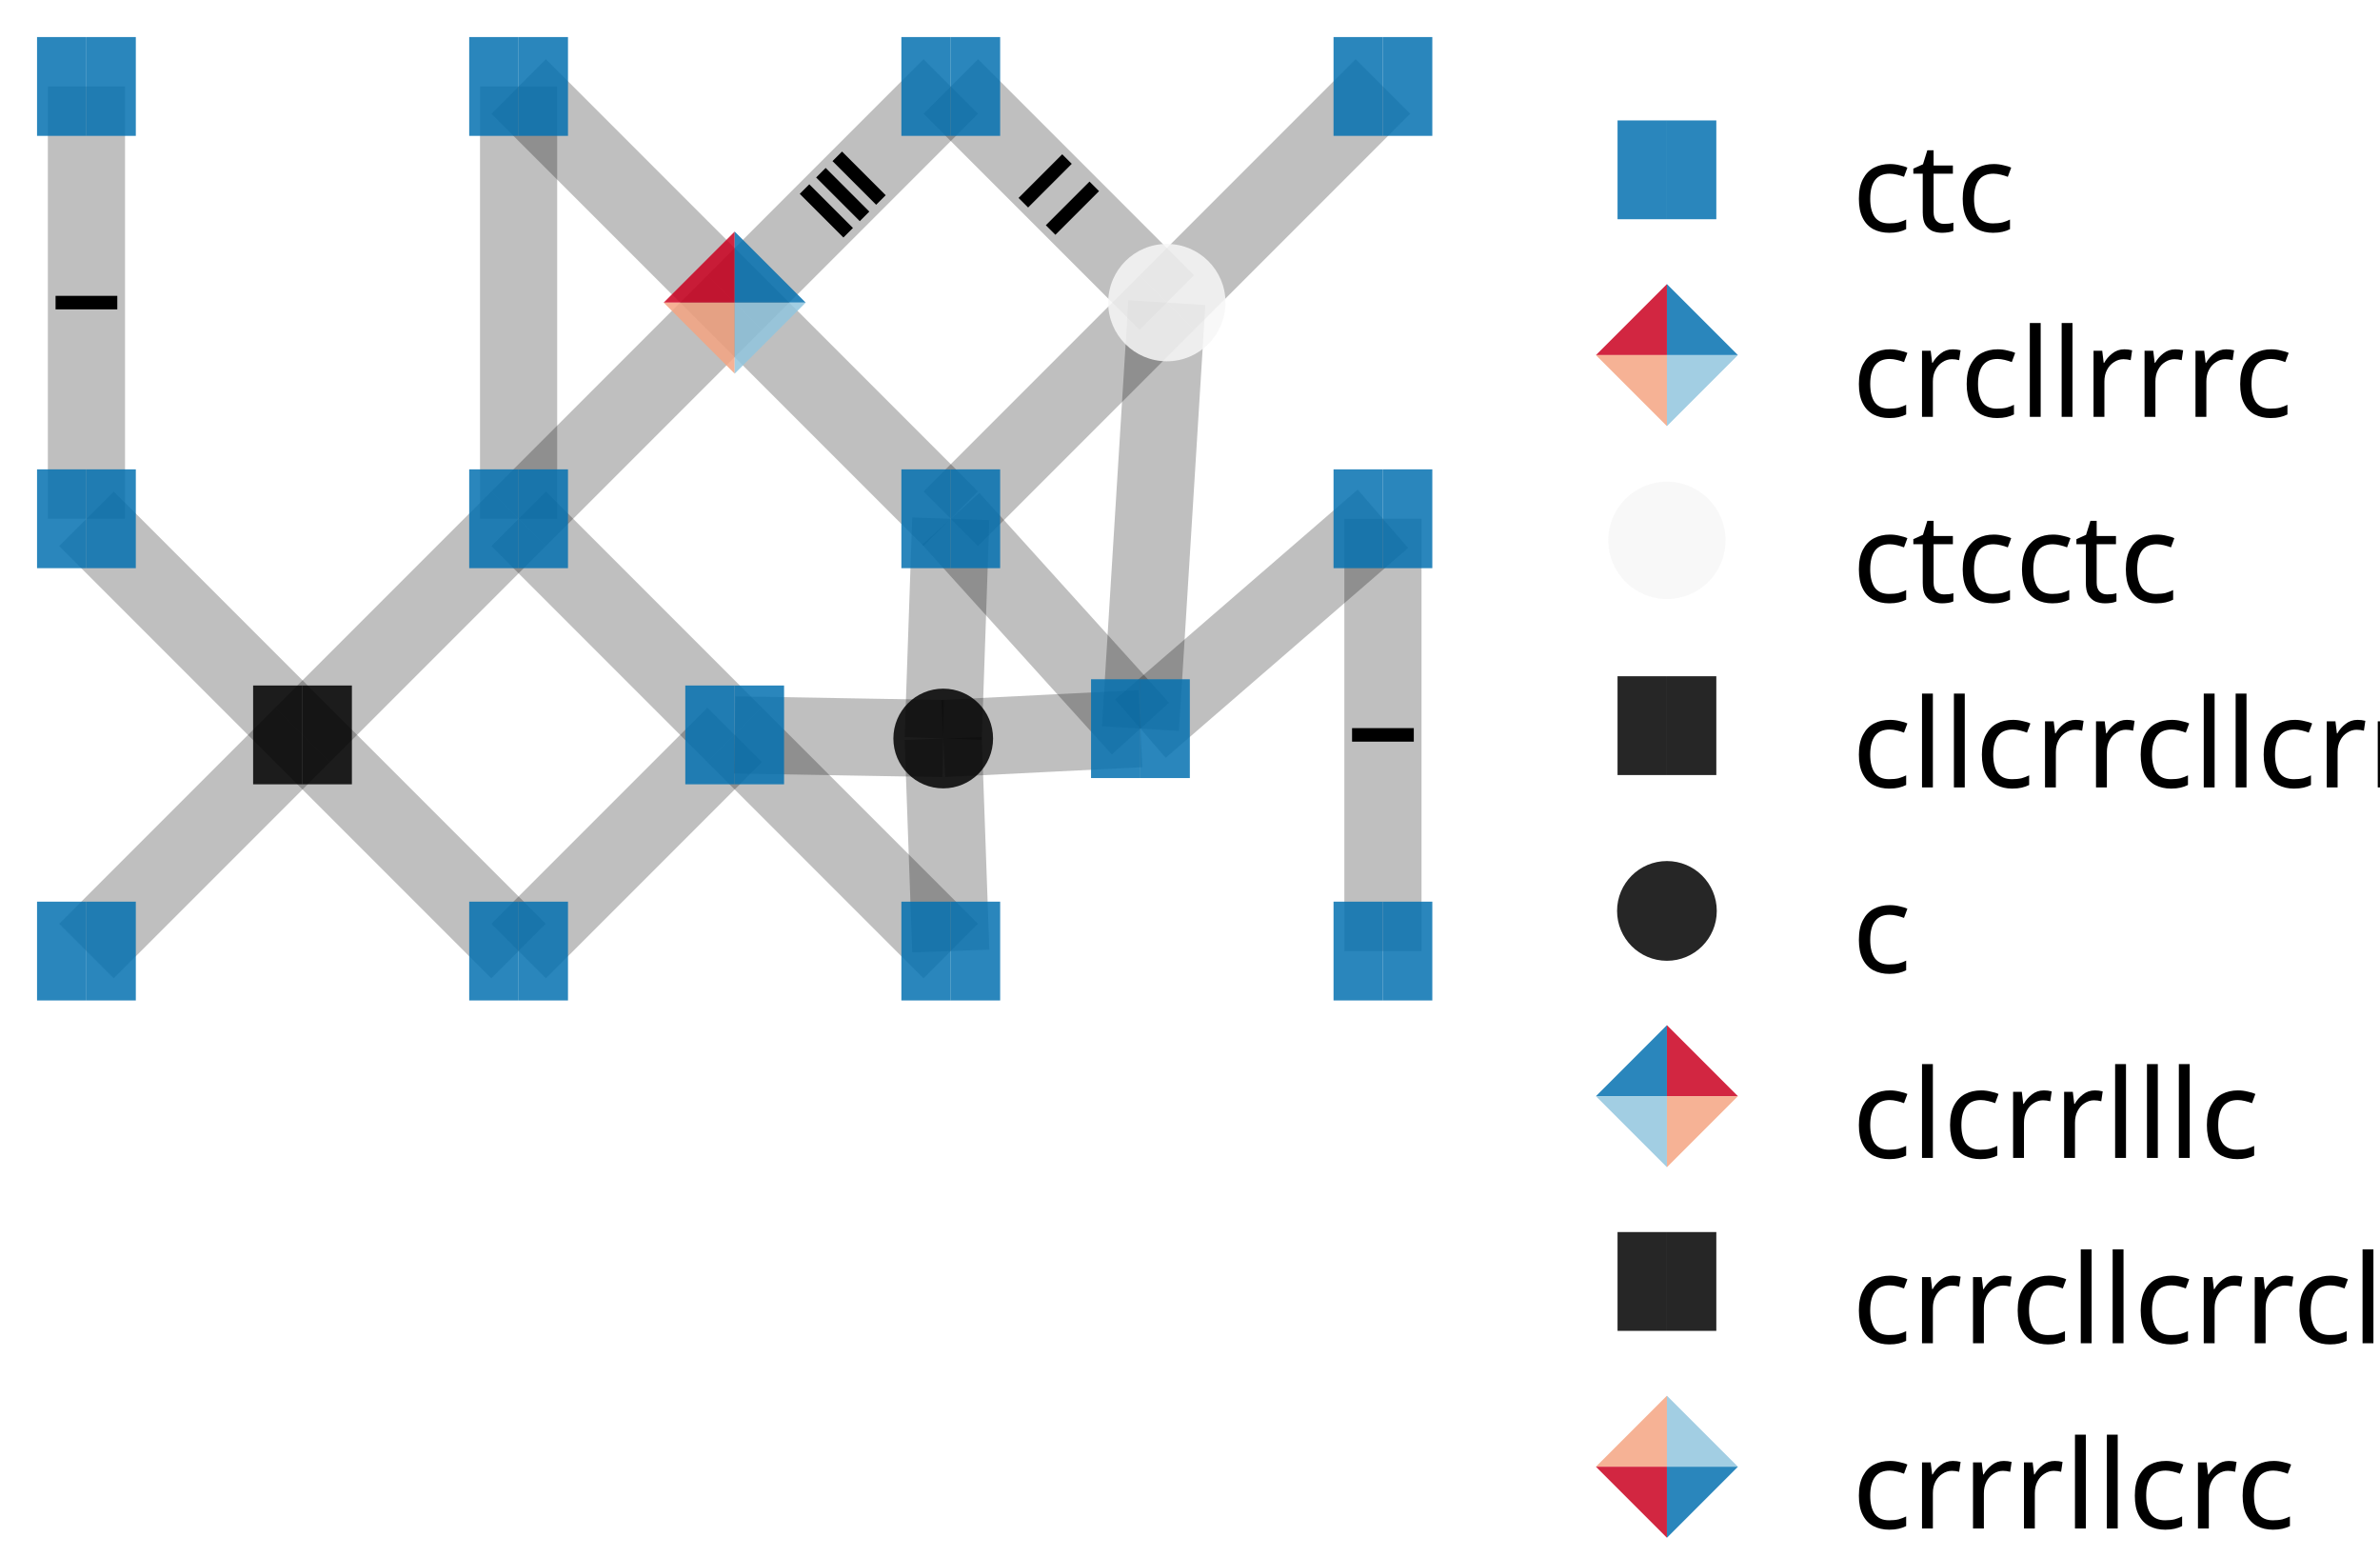
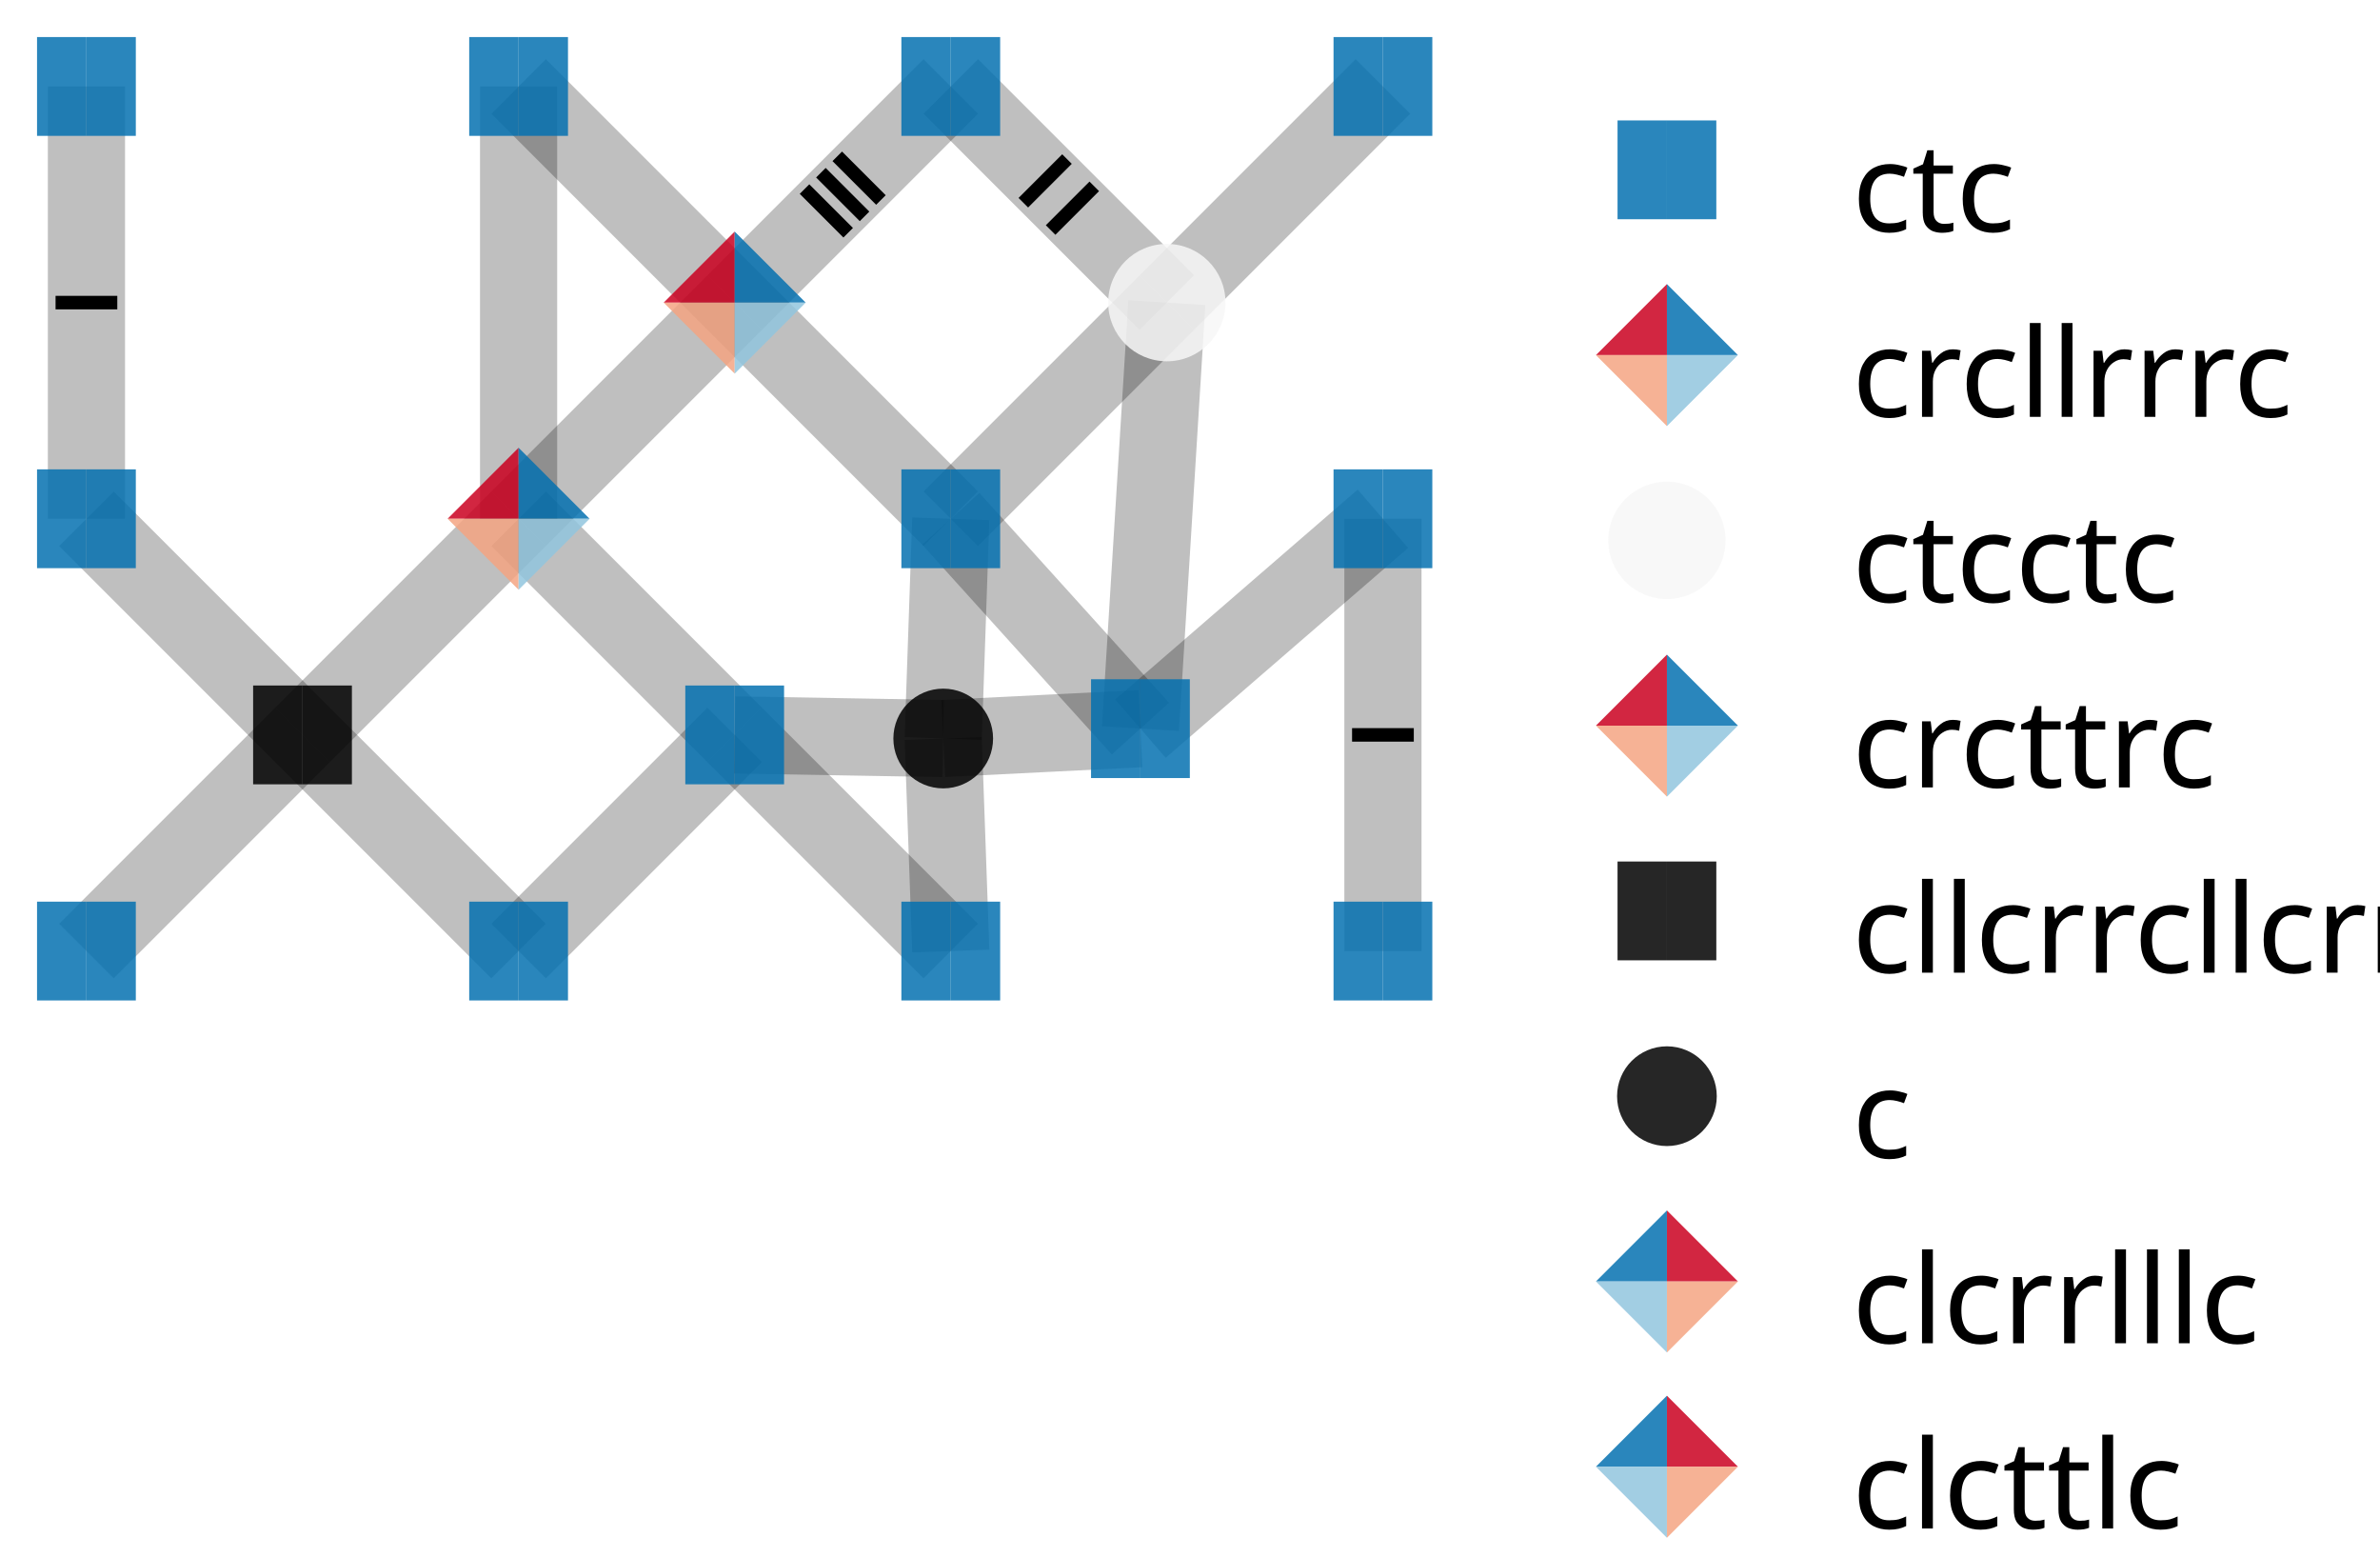
<svg xmlns="http://www.w3.org/2000/svg" id="svg2" version="1.1" width="277.56" height="181.44" pointer-events="all">
  <defs>
    <marker id="twist-1" viewBox="-2 -2 4 4" markerWidth="5" markerHeight="5" orient="auto" markerUnits="userSpaceOnUse">
      <path d="M 0,1.6 0,-1.6" fill="#000" stroke="#000" stroke-width="0.7px" />
    </marker>
    <marker id="twist-2" viewBox="-2 -2 4 4" markerWidth="5" markerHeight="5" orient="auto" markerUnits="userSpaceOnUse">
      <path d="M -1,1.6 V -1.6 M 1,1.6 1,-1.6" fill="#000" stroke="#000" stroke-width="0.7px" />
    </marker>
    <marker id="twist-3" viewBox="-2 -2 4 4" markerWidth="5" markerHeight="5" orient="auto" markerUnits="userSpaceOnUse">
      <path d="M -1.2,1.6 V -1.6 M 1.2,1.6 1.2,-1.6  M 0,1.6 0,-1.6" fill="#000" stroke="#000" stroke-width="0.7px" />
    </marker>
  </defs>
  <g id="clones" />
  <g id="bdpqLegend" transform="translate(176.4,0) scale(1.8)">
    <g transform="translate(10,11)">
      <path d="M -3.2,-3.2 H 0 v 6.4 h -3.2 z" style="fill: #0571b0; stroke: none; opacity: 0.85" />
      <path d="M 0,-3.2 H 3.2 V 3.2 H 0 Z" style="fill: #0571b0; stroke: none; opacity: 0.85" />
    </g>
    <text style="font-size:8px;line-height:1.25;font-family:sans-serif" x="25" y="15">
      <tspan x="22" y="15">ctc</tspan>
    </text>
    <g transform="translate(10,23)">
      <path d="M -4.6,0 0,-4.6 v 4.6 z" style="fill: #ca0020; stroke: none; opacity: 0.85" />
      <path d="M 4.6,0 0,-4.6 v 4.6 z" style="fill: #0571b0; stroke: none; opacity: 0.85" />
      <path d="m -4.6,0 4.6,4.6 v -4.6 z" style="fill: #f4a582; stroke: none; opacity: 0.85" />
      <path d="m 4.6,0 -4.6,4.6 v -4.6 z" style="fill: #92c5de; stroke: none; opacity: 0.85" />
    </g>
    <text style="font-size:8px;line-height:1.25;font-family:sans-serif" x="25" y="27">
      <tspan x="22" y="27">crcllrrrc</tspan>
    </text>
    <g transform="translate(10,35)">
      <path d="M 3.8,0 A 3.8,3.8 0 0 1 0,3.8 3.8,3.8 0 0 1 -3.8,0 3.8,3.8 0 0 1 0,-3.8 3.8,3.8 0 0 1 3.8,0 Z" style="fill: #f7f7f7; stroke: none; opacity: 0.85" />
    </g>
    <text style="font-size:8px;line-height:1.25;font-family:sans-serif" x="25" y="39">
      <tspan x="22" y="39">ctcctc</tspan>
    </text>
    <g transform="translate(10,47)">
+       <path d="M -4.6,0 0,-4.6 v 4.6 z" style="fill: #ca0020; stroke: none; opacity: 0.85" />
+       <path d="M 4.6,0 0,-4.6 v 4.6 z" style="fill: #0571b0; stroke: none; opacity: 0.85" />
+       <path d="m -4.6,0 4.6,4.6 v -4.6 z" style="fill: #f4a582; stroke: none; opacity: 0.85" />
+       <path d="m 4.6,0 -4.6,4.6 v -4.6 z" style="fill: #92c5de; stroke: none; opacity: 0.85" />
+     </g>
+     <text style="font-size:8px;line-height:1.25;font-family:sans-serif" x="25" y="51">
+       <tspan x="22" y="51">crcttrc</tspan>
+     </text>
+     <g transform="translate(10,59)">
      <path d="M -3.2,-3.2 H 0 v 6.4 h -3.2 z" style="fill: #000000; stroke: none; opacity: 0.85" />
      <path d="M 0,-3.2 H 3.2 V 3.2 H 0 Z" style="fill: #000000; stroke: none; opacity: 0.85" />
    </g>
-     <text style="font-size:8px;line-height:1.25;font-family:sans-serif" x="25" y="51">
-       <tspan x="22" y="51">cllcrrcllcrrc</tspan>
-     </text>
-     <g transform="translate(10,59)">
+     <text style="font-size:8px;line-height:1.25;font-family:sans-serif" x="25" y="63">
+       <tspan x="22" y="63">cllcrrcllcrrc</tspan>
+     </text>
+     <g transform="translate(10,71)">
      <path d="M 3.23,0 A 3.23,3.23 0 0 1 0,3.23 3.23,3.23 0 0 1 -3.23,0 3.23,3.23 0 0 1 0,-3.23 3.23,3.23 0 0 1 3.23,0 Z" style="fill: #000000; stroke: none; opacity: 0.85" />
    </g>
-     <text style="font-size:8px;line-height:1.25;font-family:sans-serif" x="25" y="63">
-       <tspan x="22" y="63">c</tspan>
-     </text>
-     <g transform="translate(10,71)">
+     <text style="font-size:8px;line-height:1.25;font-family:sans-serif" x="25" y="75">
+       <tspan x="22" y="75">c</tspan>
+     </text>
+     <g transform="translate(10,83)">
      <path d="M -4.6,0 0,-4.6 v 4.6 z" style="fill: #0571b0; stroke: none; opacity: 0.85" />
      <path d="M 4.6,0 0,-4.6 v 4.6 z" style="fill: #ca0020; stroke: none; opacity: 0.85" />
      <path d="m -4.6,0 4.6,4.6 v -4.6 z" style="fill: #92c5de; stroke: none; opacity: 0.85" />
      <path d="m 4.6,0 -4.6,4.6 v -4.6 z" style="fill: #f4a582; stroke: none; opacity: 0.85" />
    </g>
-     <text style="font-size:8px;line-height:1.25;font-family:sans-serif" x="25" y="75">
-       <tspan x="22" y="75">clcrrlllc</tspan>
-     </text>
-     <g transform="translate(10,83)">
+     <text style="font-size:8px;line-height:1.25;font-family:sans-serif" x="25" y="87">
+       <tspan x="22" y="87">clcrrlllc</tspan>
+     </text>
+     <g transform="translate(10,95)">
+       <path d="M -4.6,0 0,-4.6 v 4.6 z" style="fill: #0571b0; stroke: none; opacity: 0.85" />
+       <path d="M 4.6,0 0,-4.6 v 4.6 z" style="fill: #ca0020; stroke: none; opacity: 0.85" />
+       <path d="m -4.6,0 4.6,4.6 v -4.6 z" style="fill: #92c5de; stroke: none; opacity: 0.85" />
+       <path d="m 4.6,0 -4.6,4.6 v -4.6 z" style="fill: #f4a582; stroke: none; opacity: 0.85" />
+     </g>
+     <text style="font-size:8px;line-height:1.25;font-family:sans-serif" x="25" y="99">
+       <tspan x="22" y="99">clcttlc</tspan>
+     </text>
+     <g transform="translate(10,107)">
      <path d="M -3.2,-3.2 H 0 v 6.4 h -3.2 z" style="fill: #000000; stroke: none; opacity: 0.85" />
      <path d="M 0,-3.2 H 3.2 V 3.2 H 0 Z" style="fill: #000000; stroke: none; opacity: 0.85" />
    </g>
-     <text style="font-size:8px;line-height:1.25;font-family:sans-serif" x="25" y="87">
-       <tspan x="22" y="87">crrcllcrrcllc</tspan>
-     </text>
-     <g transform="translate(10,95)">
+     <text style="font-size:8px;line-height:1.25;font-family:sans-serif" x="25" y="111">
+       <tspan x="22" y="111">crrcllcrrcllc</tspan>
+     </text>
+     <g transform="translate(10,119)">
      <path d="M -4.6,0 0,-4.6 v 4.6 z" style="fill: #f4a582; stroke: none; opacity: 0.85" />
      <path d="M 4.6,0 0,-4.6 v 4.6 z" style="fill: #92c5de; stroke: none; opacity: 0.85" />
      <path d="m -4.6,0 4.6,4.6 v -4.6 z" style="fill: #ca0020; stroke: none; opacity: 0.85" />
      <path d="m 4.6,0 -4.6,4.6 v -4.6 z" style="fill: #0571b0; stroke: none; opacity: 0.85" />
    </g>
-     <text style="font-size:8px;line-height:1.25;font-family:sans-serif" x="25" y="99">
-       <tspan x="22" y="99">crrrllcrc</tspan>
-     </text>
-     <g transform="translate(10,107)">
+     <text style="font-size:8px;line-height:1.25;font-family:sans-serif" x="25" y="123">
+       <tspan x="22" y="123">crrrllcrc</tspan>
+     </text>
+     <g transform="translate(10,131)">
+       <path d="M -4.6,0 0,-4.6 v 4.6 z" style="fill: #f4a582; stroke: none; opacity: 0.85" />
+       <path d="M 4.6,0 0,-4.6 v 4.6 z" style="fill: #92c5de; stroke: none; opacity: 0.85" />
+       <path d="m -4.6,0 4.6,4.6 v -4.6 z" style="fill: #ca0020; stroke: none; opacity: 0.85" />
+       <path d="m 4.6,0 -4.6,4.6 v -4.6 z" style="fill: #0571b0; stroke: none; opacity: 0.85" />
+     </g>
+     <text style="font-size:8px;line-height:1.25;font-family:sans-serif" x="25" y="135">
+       <tspan x="22" y="135">crttcrc</tspan>
+     </text>
+     <g transform="translate(10,143)">
      <path d="M -4.6,0 0,-4.6 v 4.6 z" style="fill: #92c5de; stroke: none; opacity: 0.85" />
      <path d="M 4.6,0 0,-4.6 v 4.6 z" style="fill: #f4a582; stroke: none; opacity: 0.85" />
      <path d="m -4.6,0 4.6,4.6 v -4.6 z" style="fill: #0571b0; stroke: none; opacity: 0.85" />
      <path d="m 4.6,0 -4.6,4.6 v -4.6 z" style="fill: #ca0020; stroke: none; opacity: 0.85" />
    </g>
-     <text style="font-size:8px;line-height:1.25;font-family:sans-serif" x="25" y="111">
-       <tspan x="22" y="111">clllrrclc</tspan>
+     <text style="font-size:8px;line-height:1.25;font-family:sans-serif" x="25" y="147">
+       <tspan x="22" y="147">clllrrclc</tspan>
+     </text>
+     <g transform="translate(10,155)">
+       <path d="M -4.6,0 0,-4.6 v 4.6 z" style="fill: #92c5de; stroke: none; opacity: 0.85" />
+       <path d="M 4.6,0 0,-4.6 v 4.6 z" style="fill: #f4a582; stroke: none; opacity: 0.85" />
+       <path d="m -4.6,0 4.6,4.6 v -4.6 z" style="fill: #0571b0; stroke: none; opacity: 0.85" />
+       <path d="m 4.6,0 -4.6,4.6 v -4.6 z" style="fill: #ca0020; stroke: none; opacity: 0.85" />
+     </g>
+     <text style="font-size:8px;line-height:1.25;font-family:sans-serif" x="25" y="159">
+       <tspan x="22" y="159">clttclc</tspan>
    </text>
  </g>
  <g id="cloned" transform="scale(1.8)">
    <path id="l1748602578396" d="M 61.111,47.833 61.356 54.717 61.6,61.6" class="link kiss_4 ends_at_r4c4 starts_at_n1748602578395" style="stroke: rgb(0, 0, 0); stroke-width: 5px; fill: none; opacity: 1; stroke-opacity: 0.25; stroke-linejoin: bevel;" />
    <path id="l1748602578396" d="M 61.111,47.833 54.356 47.717 47.6,47.6" class="link kiss_3 ends_at_r3c3 starts_at_n1748602578395" style="stroke: rgb(0, 0, 0); stroke-width: 5px; fill: none; opacity: 1; stroke-opacity: 0.25; stroke-linejoin: bevel;" />
    <path id="l1748602578396" d="M 73.889,47.194 67.5 47.514 61.111,47.833" class="link kiss_4 starts_at_n1748602427781 ends_at_n1748602578395" style="stroke: rgb(0, 0, 0); stroke-width: 5px; fill: none; opacity: 1; stroke-opacity: 0.25; stroke-linejoin: bevel;" />
    <path id="l1748602427786" d="M 73.889,47.194 81.744 40.397 89.6,33.6" class="link ends_at_r2c6 kiss_5 starts_at_n1748602427781" style="stroke: rgb(0, 0, 0); stroke-width: 5px; fill: none; opacity: 1; stroke-opacity: 0.25; stroke-linejoin: bevel;" />
    <path id="r0c0-r2c0" class="link starts_at_r0c0 kiss_0 ends_at_r2c0" d="M 5.6,5.6 5.6 19.6 5.6,33.6" style="stroke: rgb(0, 0, 0); stroke-width: 5px; fill: none; opacity: 1; stroke-opacity: 0.25; stroke-linejoin: bevel; marker-mid: url(&quot;#twist-1&quot;);" />
    <path id="r0c2-r2c2" class="link starts_at_r0c2 kiss_1 ends_at_r2c2" d="M 33.6,5.6 33.6 19.6 33.6,33.6" style="stroke: rgb(0, 0, 0); stroke-width: 5px; fill: none; opacity: 1; stroke-opacity: 0.25; stroke-linejoin: bevel;" />
    <path id="r0c2-r1c3" class="link starts_at_r0c2 ends_at_r1c3 kiss_2" d="M 33.6,5.6 40.6 12.6 47.6,19.6" style="stroke: rgb(0, 0, 0); stroke-width: 5px; fill: none; opacity: 1; stroke-opacity: 0.25; stroke-linejoin: bevel;" />
    <path id="r0c4-r1c3" class="link starts_at_r0c4 ends_at_r1c3 kiss_3" d="M 61.6,5.6 54.6 12.6 47.6,19.6" style="stroke: rgb(0, 0, 0); stroke-width: 5px; fill: none; opacity: 1; stroke-opacity: 0.25; stroke-linejoin: bevel; marker-mid: url(&quot;#twist-3&quot;);" />
    <path id="r0c4-r1c5" class="link starts_at_r0c4 ends_at_r1c5 kiss_4" d="M 61.6,5.6 68.6 12.6 75.6,19.6" style="stroke: rgb(0, 0, 0); stroke-width: 5px; fill: none; opacity: 1; stroke-opacity: 0.25; stroke-linejoin: bevel; marker-mid: url(&quot;#twist-2&quot;);" />
    <path id="r0c6-r1c5" class="link starts_at_r0c6 ends_at_r1c5 kiss_5" d="M 89.6,5.6 82.6 12.6 75.6,19.6" style="stroke: rgb(0, 0, 0); stroke-width: 5px; fill: none; opacity: 1; stroke-opacity: 0.25; stroke-linejoin: bevel;" />
    <path id="r1c3-r2c2" class="link starts_at_r1c3 ends_at_r2c2 kiss_2" d="M 47.6,19.6 40.6 26.6 33.6,33.6" style="stroke: rgb(0, 0, 0); stroke-width: 5px; fill: none; opacity: 1; stroke-opacity: 0.25; stroke-linejoin: bevel;" />
    <path id="r1c3-r2c4" class="link starts_at_r1c3 ends_at_r2c4 kiss_3" d="M 47.6,19.6 54.6 26.6 61.6,33.6" style="stroke: rgb(0, 0, 0); stroke-width: 5px; fill: none; opacity: 1; stroke-opacity: 0.25; stroke-linejoin: bevel;" />
    <path id="r1c5-r2c4" class="link starts_at_r1c5 ends_at_r2c4 kiss_4" d="M 75.6,19.6 68.6 26.6 61.6,33.6" style="stroke: rgb(0, 0, 0); stroke-width: 5px; fill: none; opacity: 1; stroke-opacity: 0.25; stroke-linejoin: bevel;" />
    <path id="l1748602427786" class="link starts_at_r1c5 kiss_5 ends_at_n1748602427781" d="M 75.6,19.6 74.744 33.397 73.889,47.194" style="stroke: rgb(0, 0, 0); stroke-width: 5px; fill: none; opacity: 1; stroke-opacity: 0.25; stroke-linejoin: bevel;" />
    <path id="r2c0-r3c1" class="link starts_at_r2c0 ends_at_r3c1 kiss_0" d="M 5.6,33.6 12.6 40.6 19.6,47.6" style="stroke: rgb(0, 0, 0); stroke-width: 5px; fill: none; opacity: 1; stroke-opacity: 0.25; stroke-linejoin: bevel;" />
    <path id="r2c2-r3c1" class="link starts_at_r2c2 ends_at_r3c1 kiss_1" d="M 33.6,33.6 26.6 40.6 19.6,47.6" style="stroke: rgb(0, 0, 0); stroke-width: 5px; fill: none; opacity: 1; stroke-opacity: 0.25; stroke-linejoin: bevel;" />
    <path id="r2c2-r3c3" class="link starts_at_r2c2 ends_at_r3c3 kiss_2" d="M 33.6,33.6 40.6 40.6 47.6,47.6" style="stroke: rgb(0, 0, 0); stroke-width: 5px; fill: none; opacity: 1; stroke-opacity: 0.25; stroke-linejoin: bevel;" />
    <path id="l1748602578396" class="link starts_at_r2c4 kiss_3 ends_at_n1748602578395" d="M 61.6,33.6 61.356 40.717 61.111,47.833" style="stroke: rgb(0, 0, 0); stroke-width: 5px; fill: none; opacity: 1; stroke-opacity: 0.25; stroke-linejoin: bevel;" />
    <path id="l1748602572466" class="link starts_at_r2c4 kiss_4 ends_at_n1748602427781" d="M 61.6,33.6 67.744 40.397 73.889,47.194" style="stroke: rgb(0, 0, 0); stroke-width: 5px; fill: none; opacity: 1; stroke-opacity: 0.25; stroke-linejoin: bevel;" />
    <path id="r2c6-r4c6" class="link starts_at_r2c6 kiss_5 ends_at_r4c6" d="M 89.6,33.6 89.6 47.6 89.6,61.6" style="stroke: rgb(0, 0, 0); stroke-width: 5px; fill: none; opacity: 1; stroke-opacity: 0.25; stroke-linejoin: bevel; marker-mid: url(&quot;#twist-1&quot;);" />
    <path id="r3c1-r4c0" class="link starts_at_r3c1 ends_at_r4c0 kiss_0" d="M 19.6,47.6 12.6 54.6 5.6,61.6" style="stroke: rgb(0, 0, 0); stroke-width: 5px; fill: none; opacity: 1; stroke-opacity: 0.25; stroke-linejoin: bevel;" />
    <path id="r3c1-r4c2" class="link starts_at_r3c1 ends_at_r4c2 kiss_1" d="M 19.6,47.6 26.6 54.6 33.6,61.6" style="stroke: rgb(0, 0, 0); stroke-width: 5px; fill: none; opacity: 1; stroke-opacity: 0.25; stroke-linejoin: bevel;" />
    <path id="r3c3-r4c2" class="link starts_at_r3c3 ends_at_r4c2 kiss_2" d="M 47.6,47.6 40.6 54.6 33.6,61.6" style="stroke: rgb(0, 0, 0); stroke-width: 5px; fill: none; opacity: 1; stroke-opacity: 0.25; stroke-linejoin: bevel;" />
    <path id="r3c3-r4c4" class="link starts_at_r3c3 ends_at_r4c4 kiss_3" d="M 47.6,47.6 54.6 54.6 61.6,61.6" style="stroke: rgb(0, 0, 0); stroke-width: 5px; fill: none; opacity: 1; stroke-opacity: 0.25; stroke-linejoin: bevel;" />
    <g id="r0c0" class="node" transform="translate(5.6,5.6)">
      <path d="M -3.2,-3.2 H 0 v 6.4 h -3.2 z" style="fill: #0571b0; stroke: none; opacity: 0.85" />
      <path d="M 0,-3.2 H 3.2 V 3.2 H 0 Z" style="fill: #0571b0; stroke: none; opacity: 0.85" />
    </g>
    <g id="r0c2" class="node" transform="translate(33.6,5.6)">
      <path d="M -3.2,-3.2 H 0 v 6.4 h -3.2 z" style="fill: #0571b0; stroke: none; opacity: 0.85" />
      <path d="M 0,-3.2 H 3.2 V 3.2 H 0 Z" style="fill: #0571b0; stroke: none; opacity: 0.85" />
    </g>
    <g id="r0c4" class="node" transform="translate(61.6,5.6)">
      <path d="M -3.2,-3.2 H 0 v 6.4 h -3.2 z" style="fill: #0571b0; stroke: none; opacity: 0.85" />
      <path d="M 0,-3.2 H 3.2 V 3.2 H 0 Z" style="fill: #0571b0; stroke: none; opacity: 0.85" />
    </g>
    <g id="r0c6" class="node" transform="translate(89.6,5.6)">
      <path d="M -3.2,-3.2 H 0 v 6.4 h -3.2 z" style="fill: #0571b0; stroke: none; opacity: 0.85" />
      <path d="M 0,-3.2 H 3.2 V 3.2 H 0 Z" style="fill: #0571b0; stroke: none; opacity: 0.85" />
    </g>
    <g id="r1c3" class="node" transform="translate(47.6,19.6)">
      <path d="M -4.6,0 0,-4.6 v 4.6 z" style="fill: #ca0020; stroke: none; opacity: 0.85" />
      <path d="M 4.6,0 0,-4.6 v 4.6 z" style="fill: #0571b0; stroke: none; opacity: 0.85" />
      <path d="m -4.6,0 4.6,4.6 v -4.6 z" style="fill: #f4a582; stroke: none; opacity: 0.85" />
      <path d="m 4.6,0 -4.6,4.6 v -4.6 z" style="fill: #92c5de; stroke: none; opacity: 0.85" />
    </g>
    <g id="r1c5" class="node" transform="translate(75.6,19.6)">
      <path d="M 3.8,0 A 3.8,3.8 0 0 1 0,3.8 3.8,3.8 0 0 1 -3.8,0 3.8,3.8 0 0 1 0,-3.8 3.8,3.8 0 0 1 3.8,0 Z" style="fill: #f7f7f7; stroke: none; opacity: 0.85" />
    </g>
    <g id="r2c0" class="node" transform="translate(5.6,33.6)">
      <path d="M -3.2,-3.2 H 0 v 6.4 h -3.2 z" style="fill: #0571b0; stroke: none; opacity: 0.85" />
      <path d="M 0,-3.2 H 3.2 V 3.2 H 0 Z" style="fill: #0571b0; stroke: none; opacity: 0.85" />
    </g>
    <g id="r2c2" class="node" transform="translate(33.6,33.6)">
-       <path d="M -3.2,-3.2 H 0 v 6.4 h -3.2 z" style="fill: #0571b0; stroke: none; opacity: 0.85" />
-       <path d="M 0,-3.2 H 3.2 V 3.2 H 0 Z" style="fill: #0571b0; stroke: none; opacity: 0.85" />
+       <path d="M -4.6,0 0,-4.6 v 4.6 z" style="fill: #ca0020; stroke: none; opacity: 0.85" />
+       <path d="M 4.6,0 0,-4.6 v 4.6 z" style="fill: #0571b0; stroke: none; opacity: 0.85" />
+       <path d="m -4.6,0 4.6,4.6 v -4.6 z" style="fill: #f4a582; stroke: none; opacity: 0.85" />
+       <path d="m 4.6,0 -4.6,4.6 v -4.6 z" style="fill: #92c5de; stroke: none; opacity: 0.85" />
    </g>
    <g id="r2c4" class="node" transform="translate(61.6,33.6)">
      <path d="M -3.2,-3.2 H 0 v 6.4 h -3.2 z" style="fill: #0571b0; stroke: none; opacity: 0.85" />
      <path d="M 0,-3.2 H 3.2 V 3.2 H 0 Z" style="fill: #0571b0; stroke: none; opacity: 0.85" />
    </g>
    <g id="r2c6" class="node" transform="translate(89.6,33.6)">
      <path d="M -3.2,-3.2 H 0 v 6.4 h -3.2 z" style="fill: #0571b0; stroke: none; opacity: 0.85" />
      <path d="M 0,-3.2 H 3.2 V 3.2 H 0 Z" style="fill: #0571b0; stroke: none; opacity: 0.85" />
    </g>
    <g id="r3c1" class="node" transform="translate(19.6,47.6)">
      <path d="M -3.2,-3.2 H 0 v 6.4 h -3.2 z" style="fill: #000000; stroke: none; opacity: 0.85" />
      <path d="M 0,-3.2 H 3.2 V 3.2 H 0 Z" style="fill: #000000; stroke: none; opacity: 0.85" />
    </g>
    <g id="r3c3" class="node" transform="translate(47.6,47.6)">
      <path d="M -3.2,-3.2 H 0 v 6.4 h -3.2 z" style="fill: #0571b0; stroke: none; opacity: 0.85" />
      <path d="M 0,-3.2 H 3.2 V 3.2 H 0 Z" style="fill: #0571b0; stroke: none; opacity: 0.85" />
    </g>
    <g id="r4c0" class="node" transform="translate(5.6,61.6)">
      <path d="M -3.2,-3.2 H 0 v 6.4 h -3.2 z" style="fill: #0571b0; stroke: none; opacity: 0.85" />
      <path d="M 0,-3.2 H 3.2 V 3.2 H 0 Z" style="fill: #0571b0; stroke: none; opacity: 0.85" />
    </g>
    <g id="r4c2" class="node" transform="translate(33.6,61.6)">
      <path d="M -3.2,-3.2 H 0 v 6.4 h -3.2 z" style="fill: #0571b0; stroke: none; opacity: 0.85" />
      <path d="M 0,-3.2 H 3.2 V 3.2 H 0 Z" style="fill: #0571b0; stroke: none; opacity: 0.85" />
    </g>
    <g id="r4c4" class="node" transform="translate(61.6,61.6)">
      <path d="M -3.2,-3.2 H 0 v 6.4 h -3.2 z" style="fill: #0571b0; stroke: none; opacity: 0.85" />
      <path d="M 0,-3.2 H 3.2 V 3.2 H 0 Z" style="fill: #0571b0; stroke: none; opacity: 0.85" />
    </g>
    <g id="r4c6" class="node" transform="translate(89.6,61.6)">
      <path d="M -3.2,-3.2 H 0 v 6.4 h -3.2 z" style="fill: #0571b0; stroke: none; opacity: 0.85" />
      <path d="M 0,-3.2 H 3.2 V 3.2 H 0 Z" style="fill: #0571b0; stroke: none; opacity: 0.85" />
    </g>
    <g transform="translate(73.88889,47.19447)" class="node" id="n1748602427781">
      <path d="M -3.2,-3.2 H 0 v 6.4 h -3.2 z" style="fill: #0571b0; stroke: none; opacity: 0.85" />
      <path d="M 0,-3.2 H 3.2 V 3.2 H 0 Z" style="fill: #0571b0; stroke: none; opacity: 0.85" />
    </g>
    <g transform="translate(61.11111,47.83334)" class="node" id="n1748602578395">
      <path d="M 3.23,0 A 3.23,3.23 0 0 1 0,3.23 3.23,3.23 0 0 1 -3.23,0 3.23,3.23 0 0 1 0,-3.23 3.23,3.23 0 0 1 3.23,0 Z" style="fill: #000000; stroke: none; opacity: 0.85" />
    </g>
  </g>
</svg>
